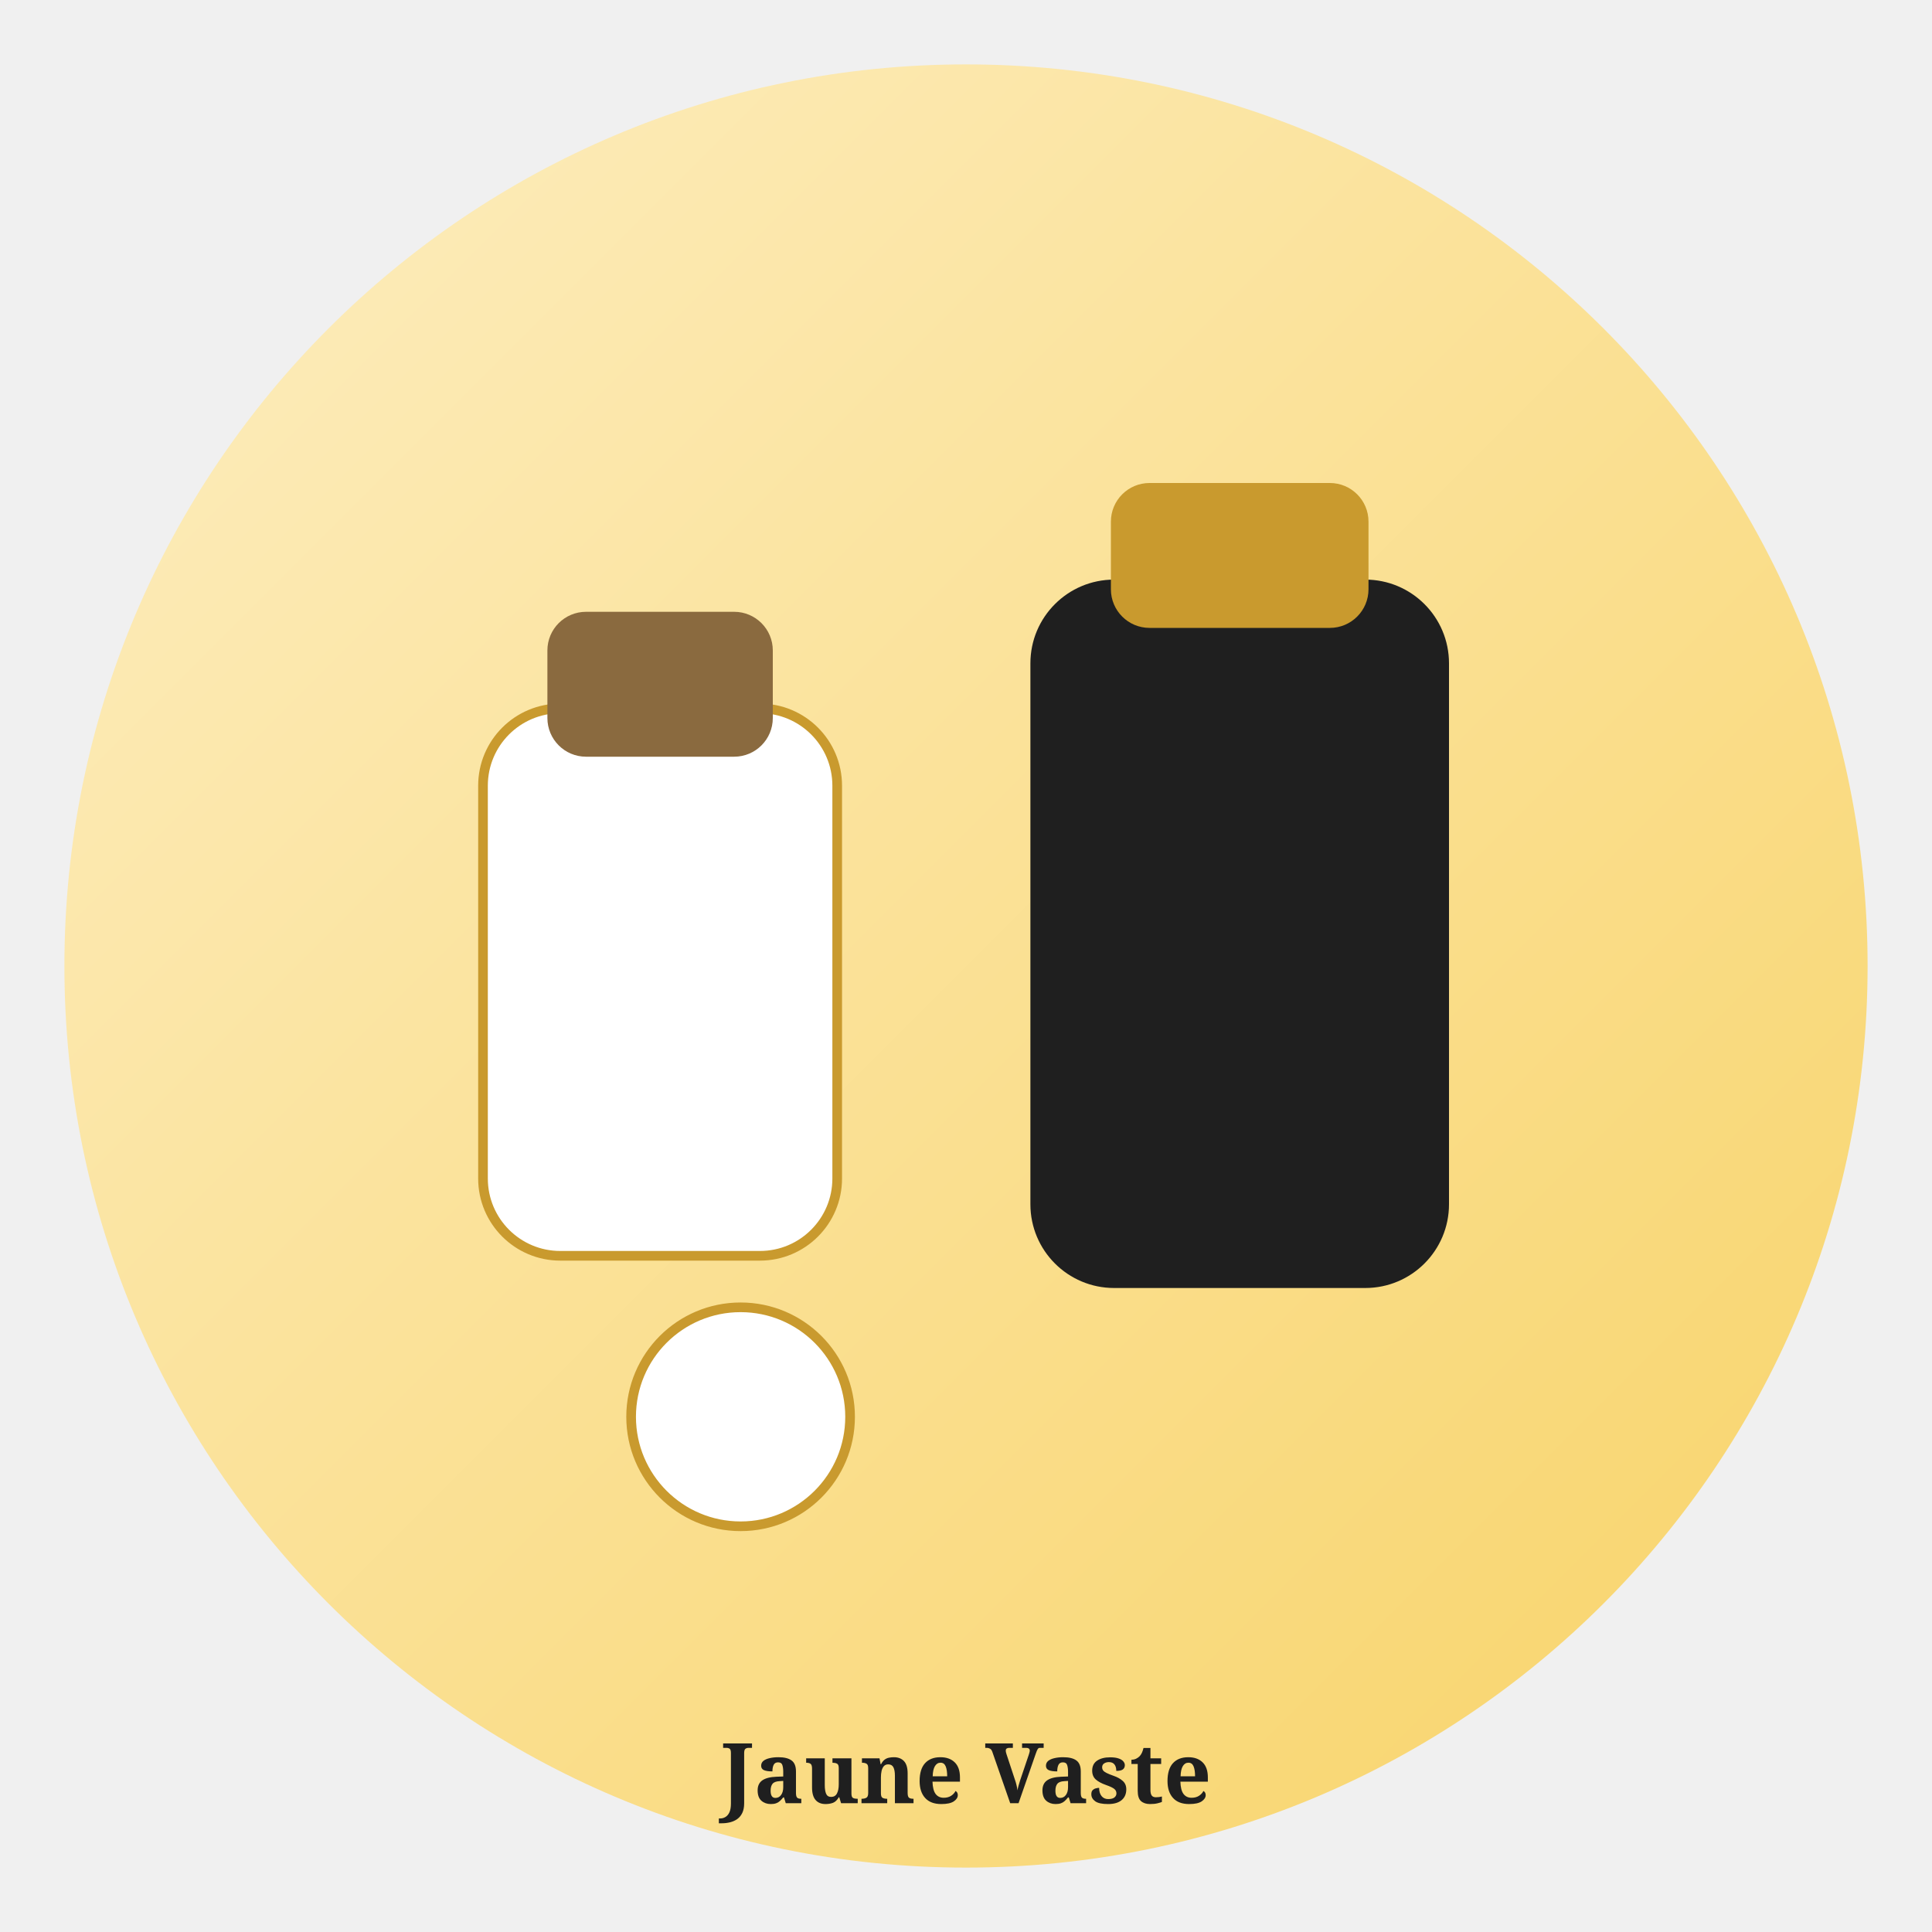
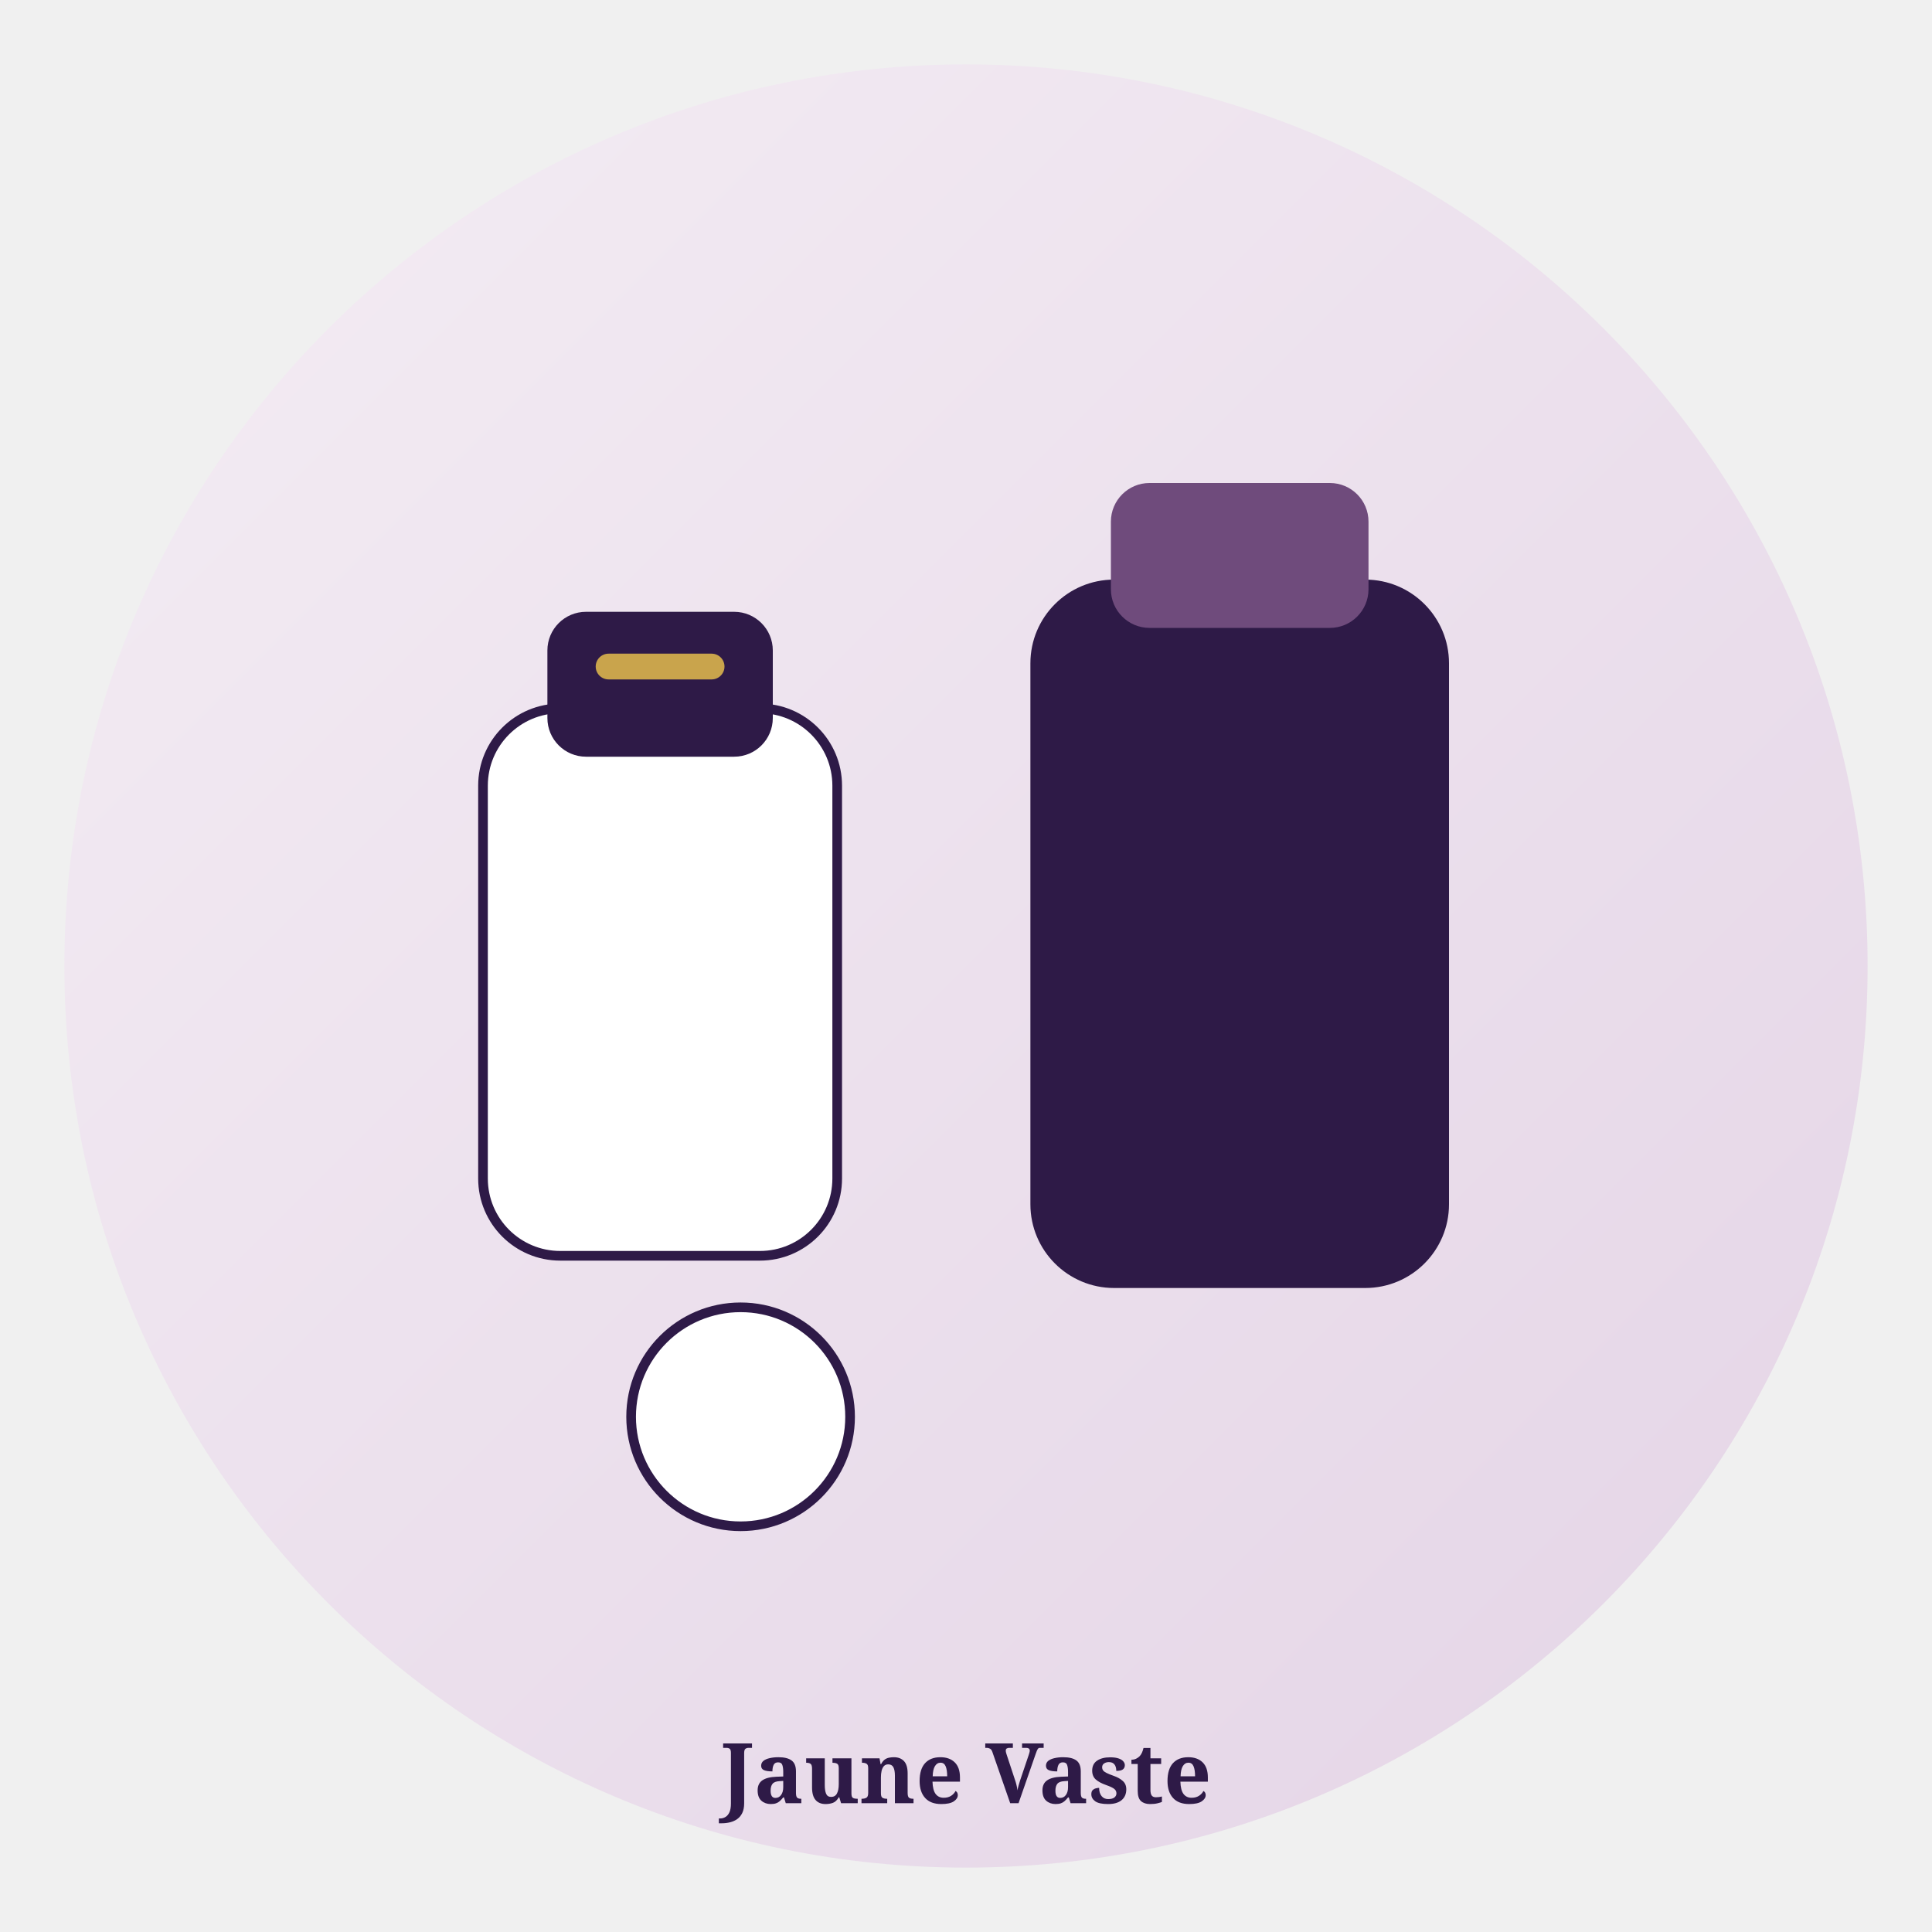
<svg xmlns="http://www.w3.org/2000/svg" viewBox="0 0 600 600" role="img" aria-label="Jaune Vaste ürün kompozisyonu">
  <defs>
    <linearGradient id="heroBg" x1="0" y1="0" x2="1" y2="1">
-       <stop offset="0%" stop-color="#FDEEC2" />
-       <stop offset="100%" stop-color="#F8D367" />
+       <stop offset="0%" stop-color="#F4EDF4" />
+       <stop offset="100%" stop-color="#E4D4E6" />
    </linearGradient>
  </defs>
  <circle cx="300" cy="300" r="280" fill="url(#heroBg)" />
-   <rect x="150" y="220" width="110" height="170" rx="24" fill="#FFFFFF" stroke="#C99A2E" stroke-width="3" />
-   <rect x="170" y="190" width="70" height="45" rx="12" fill="#8A6A3F" />
-   <rect x="320" y="180" width="130" height="220" rx="26" fill="#1F1F1F" />
-   <rect x="345" y="150" width="80" height="45" rx="12" fill="#C99A2E" />
-   <circle cx="230" cy="440" r="34" fill="#FFFFFF" stroke="#C99A2E" stroke-width="3" />
-   <text x="300" y="560" text-anchor="middle" font-family="Georgia, 'Playfair Display', serif" font-size="26" font-weight="700" fill="#1F1F1F">Jaune Vaste</text>
+   <rect x="150" y="220" width="110" height="170" rx="24" fill="#FFFFFF" stroke="#2E1A47" stroke-width="3" />
+   <rect x="170" y="190" width="70" height="45" rx="12" fill="#2E1A47" />
+   <rect x="185" y="203" width="40" height="8" rx="4" fill="#C9A44C" />
+   <rect x="320" y="180" width="130" height="220" rx="26" fill="#2E1A47" />
+   <rect x="345" y="150" width="80" height="45" rx="12" fill="#6F4B7C" />
+   <circle cx="230" cy="440" r="34" fill="#FFFFFF" stroke="#2E1A47" stroke-width="3" />
+   <text x="300" y="560" text-anchor="middle" font-family="Georgia, 'Playfair Display', serif" font-size="26" font-weight="700" fill="#2E1A47">Jaune Vaste</text>
</svg>
